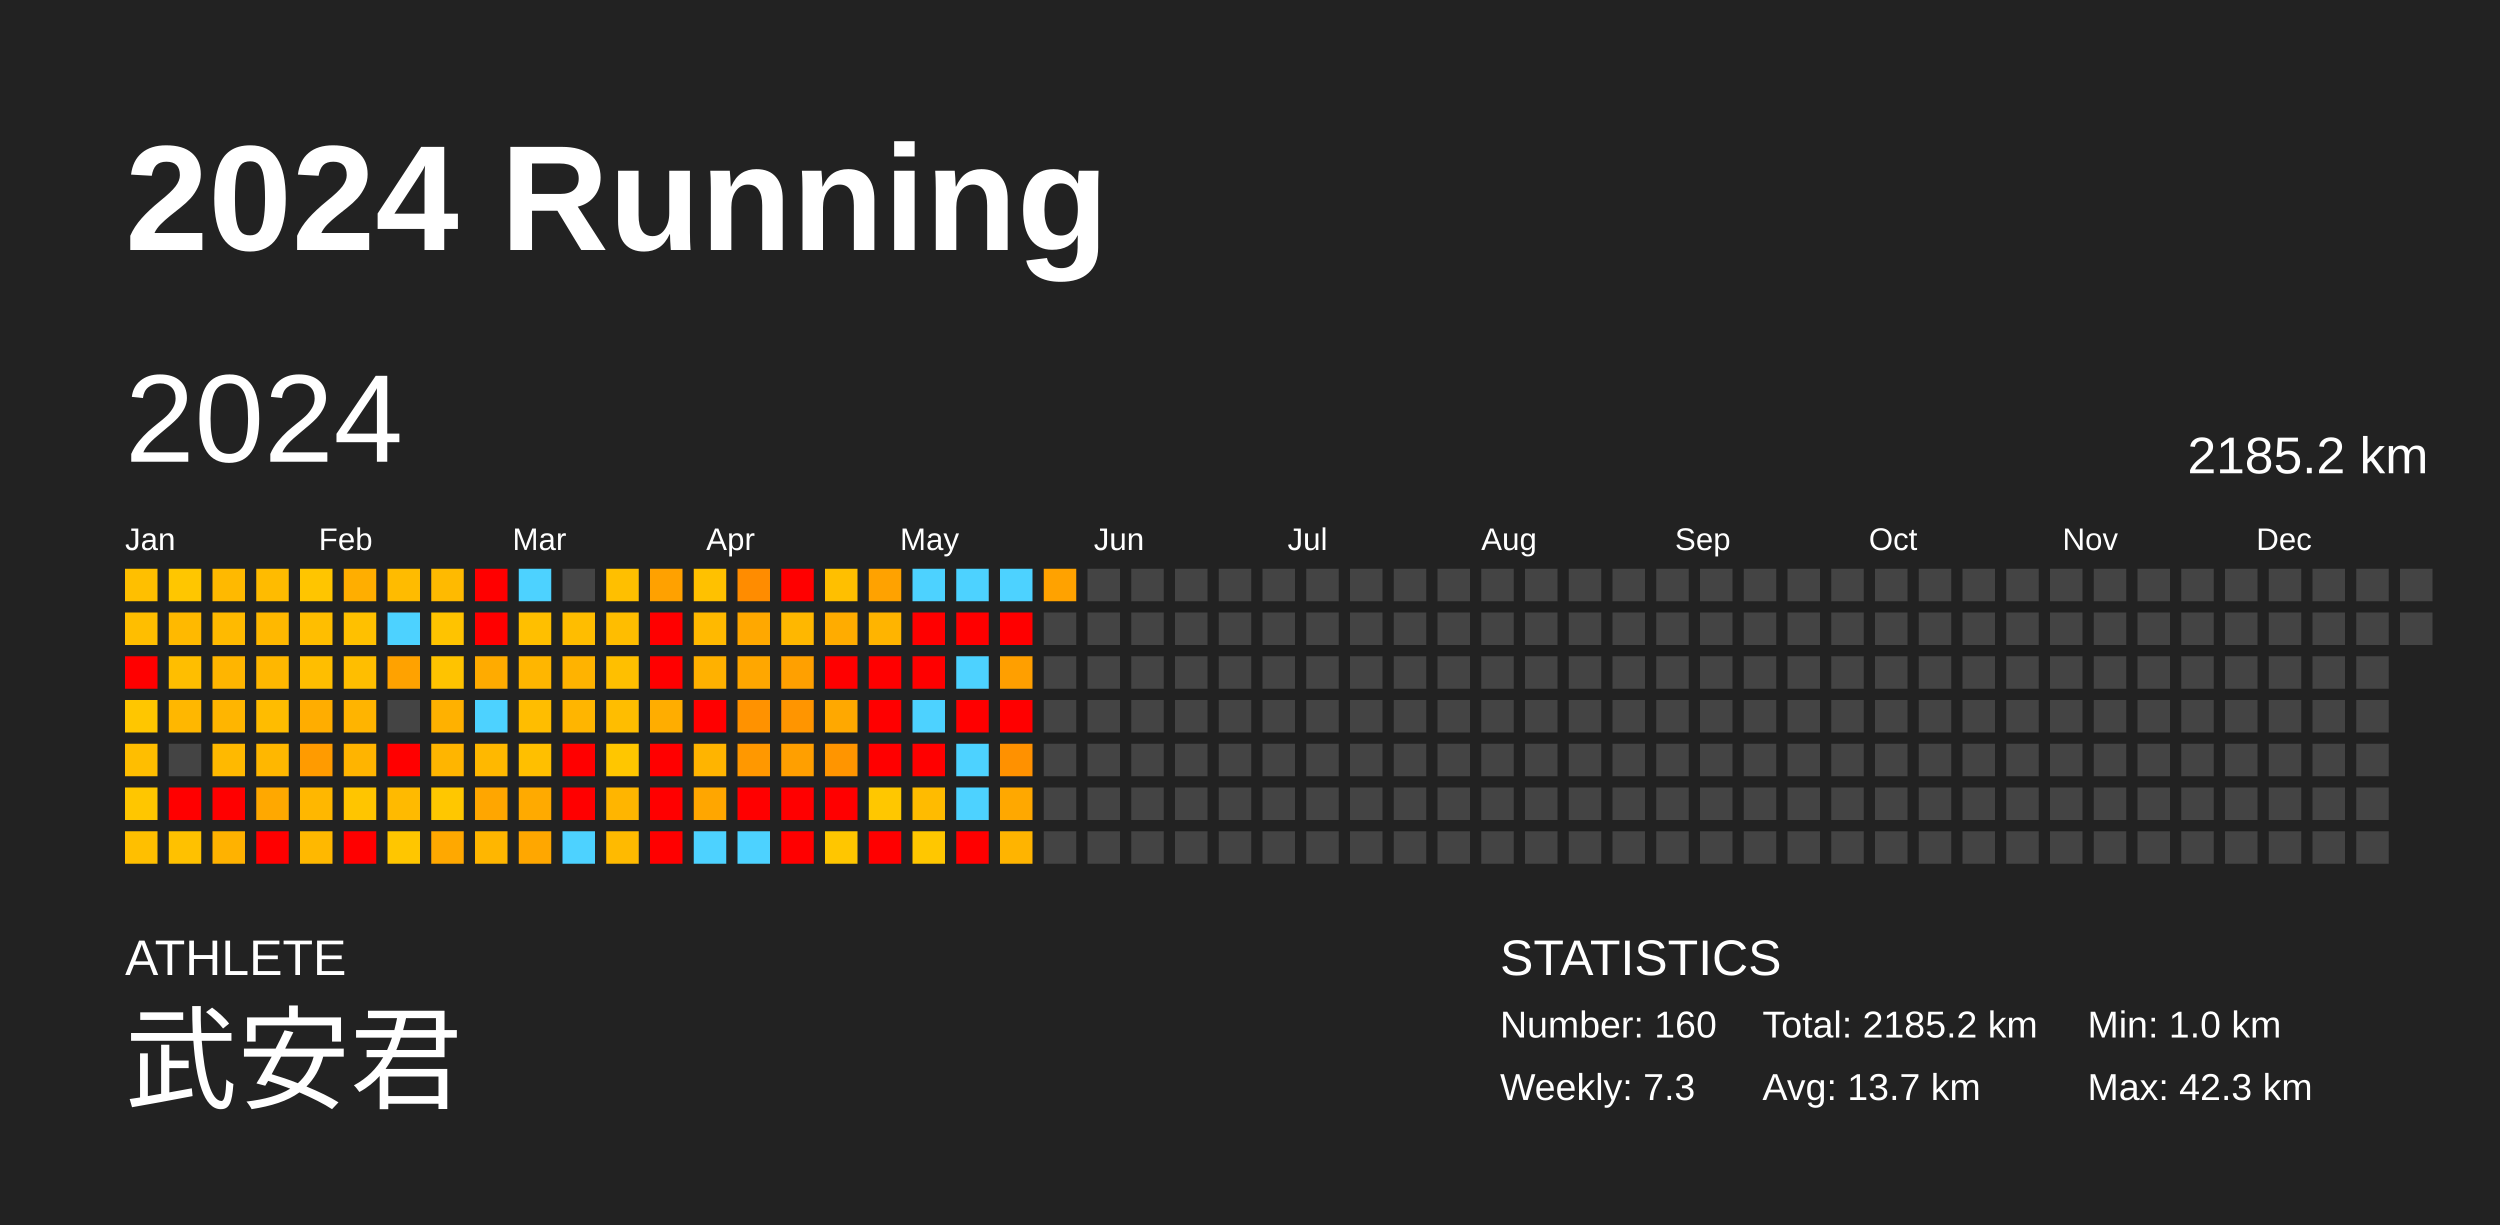
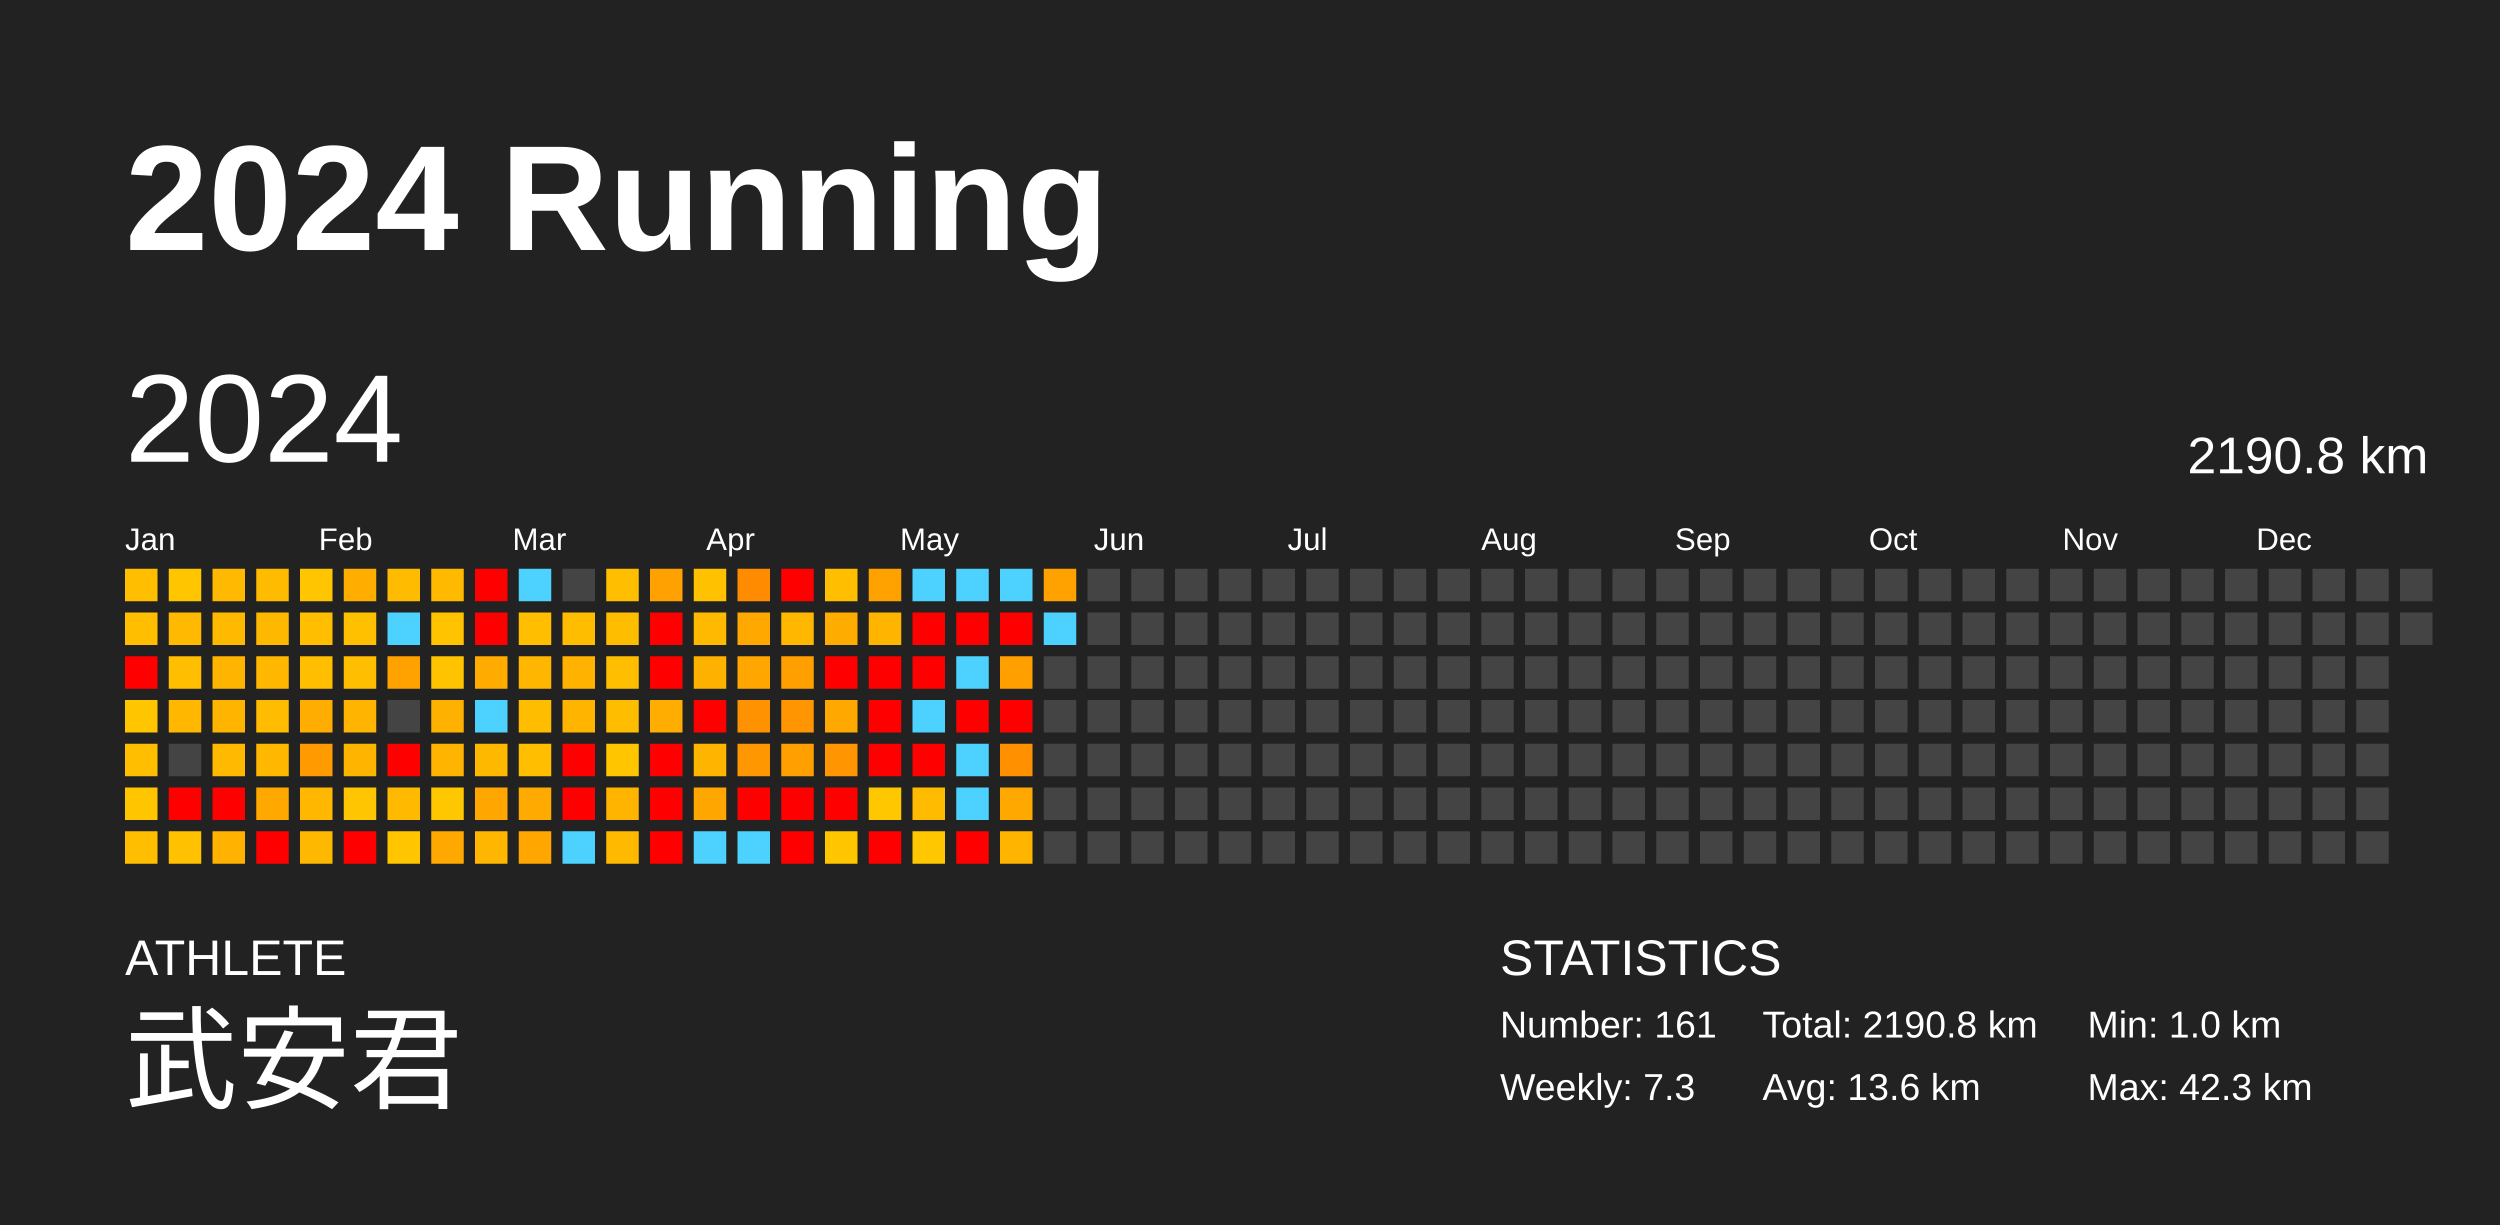
<svg xmlns="http://www.w3.org/2000/svg" baseProfile="full" height="98mm" version="1.1" viewBox="0,0,200,98" width="200mm">
  <defs />
  <rect fill="#222222" height="98" width="200" x="0" y="0" />
  <text fill="#FFFFFF" style="font-size:12px; font-family:Arial; font-weight:bold;" x="10" y="20">2024 Running</text>
  <text fill="#FFFFFF" style="font-size:4px; font-family:Arial" x="10" y="78">ATHLETE</text>
  <text fill="#FFFFFF" style="font-size:9px; font-family:Arial" x="10" y="88">武安君</text>
  <text fill="#FFFFFF" style="font-size:4px; font-family:Arial" x="120" y="78">STATISTICS</text>
-   <text fill="#FFFFFF" style="font-size:3px; font-family:Arial" x="120" y="83">Number: 160</text>
+   <text fill="#FFFFFF" style="font-size:3px; font-family:Arial" x="120" y="83">Number: 161</text>
  <text fill="#FFFFFF" style="font-size:3px; font-family:Arial" x="120" y="88">Weekly: 7.3</text>
-   <text fill="#FFFFFF" style="font-size:3px; font-family:Arial" x="141" y="83">Total: 2185.2 km</text>
-   <text fill="#FFFFFF" style="font-size:3px; font-family:Arial" x="141" y="88">Avg: 13.7 km</text>
+   <text fill="#FFFFFF" style="font-size:3px; font-family:Arial" x="141" y="83">Total: 2190.8 km</text>
+   <text fill="#FFFFFF" style="font-size:3px; font-family:Arial" x="141" y="88">Avg: 13.6 km</text>
  <text fill="#FFFFFF" style="font-size:3px; font-family:Arial" x="167" y="83">Min: 1.0 km</text>
  <text fill="#FFFFFF" style="font-size:3px; font-family:Arial" x="167" y="88">Max: 42.3 km</text>
  <text dominant-baseline="hanging" fill="#FFFFFF" style="font-size:10.0px; font-family:Arial;" x="10" y="30">2024</text>
-   <text dominant-baseline="hanging" fill="#FFFFFF" style="font-size:4.125px; font-family:Arial;" x="175" y="35">2185.2 km</text>
+   <text dominant-baseline="hanging" fill="#FFFFFF" style="font-size:4.125px; font-family:Arial;" x="175" y="35">2190.8 km</text>
  <text fill="#FFFFFF" style="font-size:2.5px; font-family:Arial" x="10.0" y="44">Jan</text>
  <text fill="#FFFFFF" style="font-size:2.5px; font-family:Arial" x="25.5" y="44">Feb</text>
  <text fill="#FFFFFF" style="font-size:2.5px; font-family:Arial" x="41.0" y="44">Mar</text>
  <text fill="#FFFFFF" style="font-size:2.5px; font-family:Arial" x="56.5" y="44">Apr</text>
  <text fill="#FFFFFF" style="font-size:2.5px; font-family:Arial" x="72.0" y="44">May</text>
  <text fill="#FFFFFF" style="font-size:2.5px; font-family:Arial" x="87.5" y="44">Jun</text>
  <text fill="#FFFFFF" style="font-size:2.5px; font-family:Arial" x="103.0" y="44">Jul</text>
  <text fill="#FFFFFF" style="font-size:2.5px; font-family:Arial" x="118.5" y="44">Aug</text>
  <text fill="#FFFFFF" style="font-size:2.5px; font-family:Arial" x="134.0" y="44">Sep</text>
  <text fill="#FFFFFF" style="font-size:2.5px; font-family:Arial" x="149.5" y="44">Oct</text>
  <text fill="#FFFFFF" style="font-size:2.5px; font-family:Arial" x="165.0" y="44">Nov</text>
  <text fill="#FFFFFF" style="font-size:2.5px; font-family:Arial" x="180.5" y="44">Dec</text>
  <rect fill="#ffbf00" height="2.6" width="2.6" x="10.0" y="45.5" />
  <rect fill="#ffbe00" height="2.6" width="2.6" x="10.0" y="49.0" />
  <rect fill="red" height="2.6" width="2.6" x="10.0" y="52.5" />
  <rect fill="#ffc600" height="2.6" width="2.6" x="10.0" y="56.0" />
  <rect fill="#ffbe00" height="2.6" width="2.6" x="10.0" y="59.5" />
  <rect fill="#ffc600" height="2.6" width="2.6" x="10.0" y="63.0" />
  <rect fill="#ffbf00" height="2.6" width="2.6" x="10.0" y="66.5" />
  <rect fill="#ffc600" height="2.6" width="2.6" x="13.5" y="45.5" />
  <rect fill="#ffb900" height="2.6" width="2.6" x="13.5" y="49.0" />
  <rect fill="#ffbe00" height="2.6" width="2.6" x="13.5" y="52.5" />
  <rect fill="#ffb700" height="2.6" width="2.6" x="13.5" y="56.0" />
  <rect fill="#444444" height="2.6" width="2.6" x="13.5" y="59.5" />
  <rect fill="red" height="2.6" width="2.6" x="13.5" y="63.0" />
  <rect fill="#ffc100" height="2.6" width="2.6" x="13.5" y="66.5" />
  <rect fill="#ffb900" height="2.6" width="2.6" x="17.0" y="45.5" />
  <rect fill="#ffba00" height="2.6" width="2.6" x="17.0" y="49.0" />
  <rect fill="#ffb500" height="2.6" width="2.6" x="17.0" y="52.5" />
  <rect fill="#ffb500" height="2.6" width="2.6" x="17.0" y="56.0" />
  <rect fill="#ffb900" height="2.6" width="2.6" x="17.0" y="59.5" />
  <rect fill="red" height="2.6" width="2.6" x="17.0" y="63.0" />
  <rect fill="#ffb200" height="2.6" width="2.6" x="17.0" y="66.5" />
  <rect fill="#ffbb00" height="2.6" width="2.6" x="20.5" y="45.5" />
  <rect fill="#ffb800" height="2.6" width="2.6" x="20.5" y="49.0" />
  <rect fill="#ffb700" height="2.6" width="2.6" x="20.5" y="52.5" />
  <rect fill="#ffbc00" height="2.6" width="2.6" x="20.5" y="56.0" />
  <rect fill="#ffb700" height="2.6" width="2.6" x="20.5" y="59.5" />
  <rect fill="#ffa800" height="2.6" width="2.6" x="20.5" y="63.0" />
  <rect fill="red" height="2.6" width="2.6" x="20.5" y="66.5" />
  <rect fill="#ffc500" height="2.6" width="2.6" x="24.0" y="45.5" />
  <rect fill="#ffbe00" height="2.6" width="2.6" x="24.0" y="49.0" />
  <rect fill="#ffbe00" height="2.6" width="2.6" x="24.0" y="52.5" />
  <rect fill="#ffad00" height="2.6" width="2.6" x="24.0" y="56.0" />
  <rect fill="#ff9b00" height="2.6" width="2.6" x="24.0" y="59.5" />
  <rect fill="#ffb700" height="2.6" width="2.6" x="24.0" y="63.0" />
  <rect fill="#ffb800" height="2.6" width="2.6" x="24.0" y="66.5" />
  <rect fill="#ffae00" height="2.6" width="2.6" x="27.5" y="45.5" />
  <rect fill="#ffc000" height="2.6" width="2.6" x="27.5" y="49.0" />
  <rect fill="#ffbe00" height="2.6" width="2.6" x="27.5" y="52.5" />
  <rect fill="#ffb400" height="2.6" width="2.6" x="27.5" y="56.0" />
  <rect fill="#ffb400" height="2.6" width="2.6" x="27.5" y="59.5" />
  <rect fill="#ffc500" height="2.6" width="2.6" x="27.5" y="63.0" />
  <rect fill="red" height="2.6" width="2.6" x="27.5" y="66.5" />
  <rect fill="#ffbb00" height="2.6" width="2.6" x="31.0" y="45.5" />
  <rect fill="#4dd2ff" height="2.6" width="2.6" x="31.0" y="49.0" />
  <rect fill="#ffa200" height="2.6" width="2.6" x="31.0" y="52.5" />
  <rect fill="#444444" height="2.6" width="2.6" x="31.0" y="56.0" />
  <rect fill="red" height="2.6" width="2.6" x="31.0" y="59.5" />
  <rect fill="#ffba00" height="2.6" width="2.6" x="31.0" y="63.0" />
  <rect fill="#ffc600" height="2.6" width="2.6" x="31.0" y="66.5" />
  <rect fill="#ffba00" height="2.6" width="2.6" x="34.5" y="45.5" />
  <rect fill="#ffc300" height="2.6" width="2.6" x="34.5" y="49.0" />
  <rect fill="#ffc300" height="2.6" width="2.6" x="34.5" y="52.5" />
  <rect fill="#ffb100" height="2.6" width="2.6" x="34.5" y="56.0" />
  <rect fill="#ffb500" height="2.6" width="2.6" x="34.5" y="59.5" />
  <rect fill="#ffc700" height="2.6" width="2.6" x="34.5" y="63.0" />
  <rect fill="#ffa800" height="2.6" width="2.6" x="34.5" y="66.5" />
  <rect fill="red" height="2.6" width="2.6" x="38.0" y="45.5" />
  <rect fill="red" height="2.6" width="2.6" x="38.0" y="49.0" />
  <rect fill="#ffab00" height="2.6" width="2.6" x="38.0" y="52.5" />
  <rect fill="#4dd2ff" height="2.6" width="2.6" x="38.0" y="56.0" />
  <rect fill="#ffb800" height="2.6" width="2.6" x="38.0" y="59.5" />
  <rect fill="#ffa600" height="2.6" width="2.6" x="38.0" y="63.0" />
  <rect fill="#ffb600" height="2.6" width="2.6" x="38.0" y="66.5" />
  <rect fill="#4dd2ff" height="2.6" width="2.6" x="41.5" y="45.5" />
  <rect fill="#ffbf00" height="2.6" width="2.6" x="41.5" y="49.0" />
  <rect fill="#ffb600" height="2.6" width="2.6" x="41.5" y="52.5" />
  <rect fill="#ffbd00" height="2.6" width="2.6" x="41.5" y="56.0" />
  <rect fill="#ffbf00" height="2.6" width="2.6" x="41.5" y="59.5" />
  <rect fill="#ffaa00" height="2.6" width="2.6" x="41.5" y="63.0" />
  <rect fill="#ffa700" height="2.6" width="2.6" x="41.5" y="66.5" />
  <rect fill="#444444" height="2.6" width="2.6" x="45.0" y="45.5" />
  <rect fill="#ffbd00" height="2.6" width="2.6" x="45.0" y="49.0" />
  <rect fill="#ffb300" height="2.6" width="2.6" x="45.0" y="52.5" />
  <rect fill="#ffb500" height="2.6" width="2.6" x="45.0" y="56.0" />
  <rect fill="red" height="2.6" width="2.6" x="45.0" y="59.5" />
  <rect fill="red" height="2.6" width="2.6" x="45.0" y="63.0" />
  <rect fill="#4dd2ff" height="2.6" width="2.6" x="45.0" y="66.5" />
  <rect fill="#ffbf00" height="2.6" width="2.6" x="48.5" y="45.5" />
  <rect fill="#ffbd00" height="2.6" width="2.6" x="48.5" y="49.0" />
  <rect fill="#ffbf00" height="2.6" width="2.6" x="48.5" y="52.5" />
  <rect fill="#ffbd00" height="2.6" width="2.6" x="48.5" y="56.0" />
  <rect fill="#ffc600" height="2.6" width="2.6" x="48.5" y="59.5" />
  <rect fill="#ffb500" height="2.6" width="2.6" x="48.5" y="63.0" />
  <rect fill="#ffba00" height="2.6" width="2.6" x="48.5" y="66.5" />
  <rect fill="#ffa100" height="2.6" width="2.6" x="52.0" y="45.5" />
  <rect fill="red" height="2.6" width="2.6" x="52.0" y="49.0" />
  <rect fill="red" height="2.6" width="2.6" x="52.0" y="52.5" />
  <rect fill="#ffad00" height="2.6" width="2.6" x="52.0" y="56.0" />
  <rect fill="red" height="2.6" width="2.6" x="52.0" y="59.5" />
  <rect fill="red" height="2.6" width="2.6" x="52.0" y="63.0" />
  <rect fill="red" height="2.6" width="2.6" x="52.0" y="66.5" />
  <rect fill="#ffc100" height="2.6" width="2.6" x="55.5" y="45.5" />
  <rect fill="#ffb900" height="2.6" width="2.6" x="55.5" y="49.0" />
  <rect fill="#ffb100" height="2.6" width="2.6" x="55.5" y="52.5" />
  <rect fill="red" height="2.6" width="2.6" x="55.5" y="56.0" />
  <rect fill="#ffb400" height="2.6" width="2.6" x="55.5" y="59.5" />
  <rect fill="#ffa600" height="2.6" width="2.6" x="55.5" y="63.0" />
  <rect fill="#4dd2ff" height="2.6" width="2.6" x="55.5" y="66.5" />
  <rect fill="#ff8c00" height="2.6" width="2.6" x="59.0" y="45.5" />
  <rect fill="#ffa800" height="2.6" width="2.6" x="59.0" y="49.0" />
  <rect fill="#ffa700" height="2.6" width="2.6" x="59.0" y="52.5" />
  <rect fill="#ff9200" height="2.6" width="2.6" x="59.0" y="56.0" />
  <rect fill="#ff9800" height="2.6" width="2.6" x="59.0" y="59.5" />
  <rect fill="red" height="2.6" width="2.6" x="59.0" y="63.0" />
  <rect fill="#4dd2ff" height="2.6" width="2.6" x="59.0" y="66.5" />
  <rect fill="red" height="2.6" width="2.6" x="62.5" y="45.5" />
  <rect fill="#ffb700" height="2.6" width="2.6" x="62.5" y="49.0" />
  <rect fill="#ffa000" height="2.6" width="2.6" x="62.5" y="52.5" />
  <rect fill="#ff9500" height="2.6" width="2.6" x="62.5" y="56.0" />
  <rect fill="#ff9f00" height="2.6" width="2.6" x="62.5" y="59.5" />
  <rect fill="red" height="2.6" width="2.6" x="62.5" y="63.0" />
  <rect fill="red" height="2.6" width="2.6" x="62.5" y="66.5" />
  <rect fill="#ffbf00" height="2.6" width="2.6" x="66.0" y="45.5" />
  <rect fill="#ffac00" height="2.6" width="2.6" x="66.0" y="49.0" />
  <rect fill="red" height="2.6" width="2.6" x="66.0" y="52.5" />
  <rect fill="#ffa800" height="2.6" width="2.6" x="66.0" y="56.0" />
  <rect fill="#ff9500" height="2.6" width="2.6" x="66.0" y="59.5" />
  <rect fill="red" height="2.6" width="2.6" x="66.0" y="63.0" />
  <rect fill="#ffc600" height="2.6" width="2.6" x="66.0" y="66.5" />
  <rect fill="#ffa200" height="2.6" width="2.6" x="69.5" y="45.5" />
  <rect fill="#ffb400" height="2.6" width="2.6" x="69.5" y="49.0" />
  <rect fill="red" height="2.6" width="2.6" x="69.5" y="52.5" />
  <rect fill="red" height="2.6" width="2.6" x="69.5" y="56.0" />
  <rect fill="red" height="2.6" width="2.6" x="69.5" y="59.5" />
  <rect fill="#ffc700" height="2.6" width="2.6" x="69.5" y="63.0" />
  <rect fill="red" height="2.6" width="2.6" x="69.5" y="66.5" />
  <rect fill="#4dd2ff" height="2.6" width="2.6" x="73.0" y="45.5" />
  <rect fill="red" height="2.6" width="2.6" x="73.0" y="49.0" />
  <rect fill="red" height="2.6" width="2.6" x="73.0" y="52.5" />
  <rect fill="#4dd2ff" height="2.6" width="2.6" x="73.0" y="56.0" />
  <rect fill="red" height="2.6" width="2.6" x="73.0" y="59.5" />
  <rect fill="#ffbb00" height="2.6" width="2.6" x="73.0" y="63.0" />
  <rect fill="#ffc700" height="2.6" width="2.6" x="73.0" y="66.5" />
  <rect fill="#4dd2ff" height="2.6" width="2.6" x="76.5" y="45.5" />
  <rect fill="red" height="2.6" width="2.6" x="76.5" y="49.0" />
  <rect fill="#4dd2ff" height="2.6" width="2.6" x="76.5" y="52.5" />
  <rect fill="red" height="2.6" width="2.6" x="76.5" y="56.0" />
  <rect fill="#4dd2ff" height="2.6" width="2.6" x="76.5" y="59.5" />
  <rect fill="#4dd2ff" height="2.6" width="2.6" x="76.5" y="63.0" />
  <rect fill="red" height="2.6" width="2.6" x="76.5" y="66.5" />
  <rect fill="#4dd2ff" height="2.6" width="2.6" x="80.0" y="45.5" />
  <rect fill="red" height="2.6" width="2.6" x="80.0" y="49.0" />
  <rect fill="#ff9f00" height="2.6" width="2.6" x="80.0" y="52.5" />
  <rect fill="red" height="2.6" width="2.6" x="80.0" y="56.0" />
  <rect fill="#ff9100" height="2.6" width="2.6" x="80.0" y="59.5" />
  <rect fill="#ffa800" height="2.6" width="2.6" x="80.0" y="63.0" />
  <rect fill="#ffb400" height="2.6" width="2.6" x="80.0" y="66.5" />
  <rect fill="#ffa200" height="2.6" width="2.6" x="83.5" y="45.5" />
-   <rect fill="#444444" height="2.6" width="2.6" x="83.5" y="49.0" />
+   <rect fill="#4dd2ff" height="2.6" width="2.6" x="83.5" y="49.0" />
  <rect fill="#444444" height="2.6" width="2.6" x="83.5" y="52.5" />
  <rect fill="#444444" height="2.6" width="2.6" x="83.5" y="56.0" />
  <rect fill="#444444" height="2.6" width="2.6" x="83.5" y="59.5" />
  <rect fill="#444444" height="2.6" width="2.6" x="83.5" y="63.0" />
  <rect fill="#444444" height="2.6" width="2.6" x="83.5" y="66.5" />
  <rect fill="#444444" height="2.6" width="2.6" x="87.0" y="45.5" />
  <rect fill="#444444" height="2.6" width="2.6" x="87.0" y="49.0" />
  <rect fill="#444444" height="2.6" width="2.6" x="87.0" y="52.5" />
  <rect fill="#444444" height="2.6" width="2.6" x="87.0" y="56.0" />
  <rect fill="#444444" height="2.6" width="2.6" x="87.0" y="59.5" />
  <rect fill="#444444" height="2.6" width="2.6" x="87.0" y="63.0" />
  <rect fill="#444444" height="2.6" width="2.6" x="87.0" y="66.5" />
  <rect fill="#444444" height="2.6" width="2.6" x="90.5" y="45.5" />
  <rect fill="#444444" height="2.6" width="2.6" x="90.5" y="49.0" />
  <rect fill="#444444" height="2.6" width="2.6" x="90.5" y="52.5" />
  <rect fill="#444444" height="2.6" width="2.6" x="90.5" y="56.0" />
  <rect fill="#444444" height="2.6" width="2.6" x="90.5" y="59.5" />
  <rect fill="#444444" height="2.6" width="2.6" x="90.5" y="63.0" />
  <rect fill="#444444" height="2.6" width="2.6" x="90.5" y="66.5" />
  <rect fill="#444444" height="2.6" width="2.6" x="94.0" y="45.5" />
  <rect fill="#444444" height="2.6" width="2.6" x="94.0" y="49.0" />
  <rect fill="#444444" height="2.6" width="2.6" x="94.0" y="52.5" />
  <rect fill="#444444" height="2.6" width="2.6" x="94.0" y="56.0" />
  <rect fill="#444444" height="2.6" width="2.6" x="94.0" y="59.5" />
  <rect fill="#444444" height="2.6" width="2.6" x="94.0" y="63.0" />
  <rect fill="#444444" height="2.6" width="2.6" x="94.0" y="66.5" />
  <rect fill="#444444" height="2.6" width="2.6" x="97.5" y="45.5" />
  <rect fill="#444444" height="2.6" width="2.6" x="97.5" y="49.0" />
  <rect fill="#444444" height="2.6" width="2.6" x="97.5" y="52.5" />
  <rect fill="#444444" height="2.6" width="2.6" x="97.5" y="56.0" />
  <rect fill="#444444" height="2.6" width="2.6" x="97.5" y="59.5" />
  <rect fill="#444444" height="2.6" width="2.6" x="97.5" y="63.0" />
  <rect fill="#444444" height="2.6" width="2.6" x="97.5" y="66.5" />
  <rect fill="#444444" height="2.6" width="2.6" x="101.0" y="45.5" />
  <rect fill="#444444" height="2.6" width="2.6" x="101.0" y="49.0" />
  <rect fill="#444444" height="2.6" width="2.6" x="101.0" y="52.5" />
  <rect fill="#444444" height="2.6" width="2.6" x="101.0" y="56.0" />
  <rect fill="#444444" height="2.6" width="2.6" x="101.0" y="59.5" />
  <rect fill="#444444" height="2.6" width="2.6" x="101.0" y="63.0" />
  <rect fill="#444444" height="2.6" width="2.6" x="101.0" y="66.5" />
  <rect fill="#444444" height="2.6" width="2.6" x="104.5" y="45.5" />
  <rect fill="#444444" height="2.6" width="2.6" x="104.5" y="49.0" />
  <rect fill="#444444" height="2.6" width="2.6" x="104.5" y="52.5" />
  <rect fill="#444444" height="2.6" width="2.6" x="104.5" y="56.0" />
  <rect fill="#444444" height="2.6" width="2.6" x="104.5" y="59.5" />
  <rect fill="#444444" height="2.6" width="2.6" x="104.5" y="63.0" />
  <rect fill="#444444" height="2.6" width="2.6" x="104.5" y="66.5" />
  <rect fill="#444444" height="2.6" width="2.6" x="108.0" y="45.5" />
  <rect fill="#444444" height="2.6" width="2.6" x="108.0" y="49.0" />
  <rect fill="#444444" height="2.6" width="2.6" x="108.0" y="52.5" />
  <rect fill="#444444" height="2.6" width="2.6" x="108.0" y="56.0" />
  <rect fill="#444444" height="2.6" width="2.6" x="108.0" y="59.5" />
  <rect fill="#444444" height="2.6" width="2.6" x="108.0" y="63.0" />
  <rect fill="#444444" height="2.6" width="2.6" x="108.0" y="66.5" />
  <rect fill="#444444" height="2.6" width="2.6" x="111.5" y="45.5" />
  <rect fill="#444444" height="2.6" width="2.6" x="111.5" y="49.0" />
  <rect fill="#444444" height="2.6" width="2.6" x="111.5" y="52.5" />
  <rect fill="#444444" height="2.6" width="2.6" x="111.5" y="56.0" />
  <rect fill="#444444" height="2.6" width="2.6" x="111.5" y="59.5" />
  <rect fill="#444444" height="2.6" width="2.6" x="111.5" y="63.0" />
  <rect fill="#444444" height="2.6" width="2.6" x="111.5" y="66.5" />
  <rect fill="#444444" height="2.6" width="2.6" x="115.0" y="45.5" />
  <rect fill="#444444" height="2.6" width="2.6" x="115.0" y="49.0" />
  <rect fill="#444444" height="2.6" width="2.6" x="115.0" y="52.5" />
  <rect fill="#444444" height="2.6" width="2.6" x="115.0" y="56.0" />
  <rect fill="#444444" height="2.6" width="2.6" x="115.0" y="59.5" />
  <rect fill="#444444" height="2.6" width="2.6" x="115.0" y="63.0" />
  <rect fill="#444444" height="2.6" width="2.6" x="115.0" y="66.5" />
  <rect fill="#444444" height="2.6" width="2.6" x="118.5" y="45.5" />
  <rect fill="#444444" height="2.6" width="2.6" x="118.5" y="49.0" />
  <rect fill="#444444" height="2.6" width="2.6" x="118.5" y="52.5" />
  <rect fill="#444444" height="2.6" width="2.6" x="118.5" y="56.0" />
  <rect fill="#444444" height="2.6" width="2.6" x="118.5" y="59.5" />
  <rect fill="#444444" height="2.6" width="2.6" x="118.5" y="63.0" />
  <rect fill="#444444" height="2.6" width="2.6" x="118.5" y="66.5" />
  <rect fill="#444444" height="2.6" width="2.6" x="122.0" y="45.5" />
  <rect fill="#444444" height="2.6" width="2.6" x="122.0" y="49.0" />
  <rect fill="#444444" height="2.6" width="2.6" x="122.0" y="52.5" />
  <rect fill="#444444" height="2.6" width="2.6" x="122.0" y="56.0" />
  <rect fill="#444444" height="2.6" width="2.6" x="122.0" y="59.5" />
  <rect fill="#444444" height="2.6" width="2.6" x="122.0" y="63.0" />
  <rect fill="#444444" height="2.6" width="2.6" x="122.0" y="66.5" />
  <rect fill="#444444" height="2.6" width="2.6" x="125.5" y="45.5" />
  <rect fill="#444444" height="2.6" width="2.6" x="125.5" y="49.0" />
  <rect fill="#444444" height="2.6" width="2.6" x="125.5" y="52.5" />
  <rect fill="#444444" height="2.6" width="2.6" x="125.5" y="56.0" />
  <rect fill="#444444" height="2.6" width="2.6" x="125.5" y="59.5" />
  <rect fill="#444444" height="2.6" width="2.6" x="125.5" y="63.0" />
  <rect fill="#444444" height="2.6" width="2.6" x="125.5" y="66.5" />
  <rect fill="#444444" height="2.6" width="2.6" x="129.0" y="45.5" />
  <rect fill="#444444" height="2.6" width="2.6" x="129.0" y="49.0" />
  <rect fill="#444444" height="2.6" width="2.6" x="129.0" y="52.5" />
  <rect fill="#444444" height="2.6" width="2.6" x="129.0" y="56.0" />
  <rect fill="#444444" height="2.6" width="2.6" x="129.0" y="59.5" />
  <rect fill="#444444" height="2.6" width="2.6" x="129.0" y="63.0" />
  <rect fill="#444444" height="2.6" width="2.6" x="129.0" y="66.5" />
  <rect fill="#444444" height="2.6" width="2.6" x="132.5" y="45.5" />
  <rect fill="#444444" height="2.6" width="2.6" x="132.5" y="49.0" />
  <rect fill="#444444" height="2.6" width="2.6" x="132.5" y="52.5" />
  <rect fill="#444444" height="2.6" width="2.6" x="132.5" y="56.0" />
  <rect fill="#444444" height="2.6" width="2.6" x="132.5" y="59.5" />
  <rect fill="#444444" height="2.6" width="2.6" x="132.5" y="63.0" />
  <rect fill="#444444" height="2.6" width="2.6" x="132.5" y="66.5" />
  <rect fill="#444444" height="2.6" width="2.6" x="136.0" y="45.5" />
  <rect fill="#444444" height="2.6" width="2.6" x="136.0" y="49.0" />
  <rect fill="#444444" height="2.6" width="2.6" x="136.0" y="52.5" />
  <rect fill="#444444" height="2.6" width="2.6" x="136.0" y="56.0" />
  <rect fill="#444444" height="2.6" width="2.6" x="136.0" y="59.5" />
  <rect fill="#444444" height="2.6" width="2.6" x="136.0" y="63.0" />
  <rect fill="#444444" height="2.6" width="2.6" x="136.0" y="66.5" />
  <rect fill="#444444" height="2.6" width="2.6" x="139.5" y="45.5" />
  <rect fill="#444444" height="2.6" width="2.6" x="139.5" y="49.0" />
  <rect fill="#444444" height="2.6" width="2.6" x="139.5" y="52.5" />
  <rect fill="#444444" height="2.6" width="2.6" x="139.5" y="56.0" />
  <rect fill="#444444" height="2.6" width="2.6" x="139.5" y="59.5" />
  <rect fill="#444444" height="2.6" width="2.6" x="139.5" y="63.0" />
  <rect fill="#444444" height="2.6" width="2.6" x="139.5" y="66.5" />
  <rect fill="#444444" height="2.6" width="2.6" x="143.0" y="45.5" />
  <rect fill="#444444" height="2.6" width="2.6" x="143.0" y="49.0" />
  <rect fill="#444444" height="2.6" width="2.6" x="143.0" y="52.5" />
  <rect fill="#444444" height="2.6" width="2.6" x="143.0" y="56.0" />
  <rect fill="#444444" height="2.6" width="2.6" x="143.0" y="59.5" />
  <rect fill="#444444" height="2.6" width="2.6" x="143.0" y="63.0" />
  <rect fill="#444444" height="2.6" width="2.6" x="143.0" y="66.5" />
  <rect fill="#444444" height="2.6" width="2.6" x="146.5" y="45.5" />
  <rect fill="#444444" height="2.6" width="2.6" x="146.5" y="49.0" />
  <rect fill="#444444" height="2.6" width="2.6" x="146.5" y="52.5" />
  <rect fill="#444444" height="2.6" width="2.6" x="146.5" y="56.0" />
  <rect fill="#444444" height="2.6" width="2.6" x="146.5" y="59.5" />
  <rect fill="#444444" height="2.6" width="2.6" x="146.5" y="63.0" />
  <rect fill="#444444" height="2.6" width="2.6" x="146.5" y="66.5" />
  <rect fill="#444444" height="2.6" width="2.6" x="150.0" y="45.5" />
  <rect fill="#444444" height="2.6" width="2.6" x="150.0" y="49.0" />
  <rect fill="#444444" height="2.6" width="2.6" x="150.0" y="52.5" />
  <rect fill="#444444" height="2.6" width="2.6" x="150.0" y="56.0" />
  <rect fill="#444444" height="2.6" width="2.6" x="150.0" y="59.5" />
  <rect fill="#444444" height="2.6" width="2.6" x="150.0" y="63.0" />
  <rect fill="#444444" height="2.6" width="2.6" x="150.0" y="66.5" />
  <rect fill="#444444" height="2.6" width="2.6" x="153.5" y="45.5" />
  <rect fill="#444444" height="2.6" width="2.6" x="153.5" y="49.0" />
  <rect fill="#444444" height="2.6" width="2.6" x="153.5" y="52.5" />
  <rect fill="#444444" height="2.6" width="2.6" x="153.5" y="56.0" />
  <rect fill="#444444" height="2.6" width="2.6" x="153.5" y="59.5" />
  <rect fill="#444444" height="2.6" width="2.6" x="153.5" y="63.0" />
  <rect fill="#444444" height="2.6" width="2.6" x="153.5" y="66.5" />
  <rect fill="#444444" height="2.6" width="2.6" x="157.0" y="45.5" />
  <rect fill="#444444" height="2.6" width="2.6" x="157.0" y="49.0" />
  <rect fill="#444444" height="2.6" width="2.6" x="157.0" y="52.5" />
  <rect fill="#444444" height="2.6" width="2.6" x="157.0" y="56.0" />
  <rect fill="#444444" height="2.6" width="2.6" x="157.0" y="59.5" />
  <rect fill="#444444" height="2.6" width="2.6" x="157.0" y="63.0" />
  <rect fill="#444444" height="2.6" width="2.6" x="157.0" y="66.5" />
  <rect fill="#444444" height="2.6" width="2.6" x="160.5" y="45.5" />
  <rect fill="#444444" height="2.6" width="2.6" x="160.5" y="49.0" />
  <rect fill="#444444" height="2.6" width="2.6" x="160.5" y="52.5" />
  <rect fill="#444444" height="2.6" width="2.6" x="160.5" y="56.0" />
  <rect fill="#444444" height="2.6" width="2.6" x="160.5" y="59.5" />
  <rect fill="#444444" height="2.6" width="2.6" x="160.5" y="63.0" />
  <rect fill="#444444" height="2.6" width="2.6" x="160.5" y="66.5" />
  <rect fill="#444444" height="2.6" width="2.6" x="164.0" y="45.5" />
  <rect fill="#444444" height="2.6" width="2.6" x="164.0" y="49.0" />
  <rect fill="#444444" height="2.6" width="2.6" x="164.0" y="52.5" />
  <rect fill="#444444" height="2.6" width="2.6" x="164.0" y="56.0" />
  <rect fill="#444444" height="2.6" width="2.6" x="164.0" y="59.5" />
  <rect fill="#444444" height="2.6" width="2.6" x="164.0" y="63.0" />
  <rect fill="#444444" height="2.6" width="2.6" x="164.0" y="66.5" />
  <rect fill="#444444" height="2.6" width="2.6" x="167.5" y="45.5" />
  <rect fill="#444444" height="2.6" width="2.6" x="167.5" y="49.0" />
  <rect fill="#444444" height="2.6" width="2.6" x="167.5" y="52.5" />
  <rect fill="#444444" height="2.6" width="2.6" x="167.5" y="56.0" />
  <rect fill="#444444" height="2.6" width="2.6" x="167.5" y="59.5" />
  <rect fill="#444444" height="2.6" width="2.6" x="167.5" y="63.0" />
  <rect fill="#444444" height="2.6" width="2.6" x="167.5" y="66.5" />
  <rect fill="#444444" height="2.6" width="2.6" x="171.0" y="45.5" />
  <rect fill="#444444" height="2.6" width="2.6" x="171.0" y="49.0" />
  <rect fill="#444444" height="2.6" width="2.6" x="171.0" y="52.5" />
  <rect fill="#444444" height="2.6" width="2.6" x="171.0" y="56.0" />
  <rect fill="#444444" height="2.6" width="2.6" x="171.0" y="59.5" />
  <rect fill="#444444" height="2.6" width="2.6" x="171.0" y="63.0" />
  <rect fill="#444444" height="2.6" width="2.6" x="171.0" y="66.5" />
  <rect fill="#444444" height="2.6" width="2.6" x="174.5" y="45.5" />
  <rect fill="#444444" height="2.6" width="2.6" x="174.5" y="49.0" />
  <rect fill="#444444" height="2.6" width="2.6" x="174.5" y="52.5" />
  <rect fill="#444444" height="2.6" width="2.6" x="174.5" y="56.0" />
  <rect fill="#444444" height="2.6" width="2.6" x="174.5" y="59.5" />
  <rect fill="#444444" height="2.6" width="2.6" x="174.5" y="63.0" />
  <rect fill="#444444" height="2.6" width="2.6" x="174.5" y="66.5" />
  <rect fill="#444444" height="2.6" width="2.6" x="178.0" y="45.5" />
  <rect fill="#444444" height="2.6" width="2.6" x="178.0" y="49.0" />
  <rect fill="#444444" height="2.6" width="2.6" x="178.0" y="52.5" />
  <rect fill="#444444" height="2.6" width="2.6" x="178.0" y="56.0" />
  <rect fill="#444444" height="2.6" width="2.6" x="178.0" y="59.5" />
  <rect fill="#444444" height="2.6" width="2.6" x="178.0" y="63.0" />
  <rect fill="#444444" height="2.6" width="2.6" x="178.0" y="66.5" />
  <rect fill="#444444" height="2.6" width="2.6" x="181.5" y="45.5" />
  <rect fill="#444444" height="2.6" width="2.6" x="181.5" y="49.0" />
  <rect fill="#444444" height="2.6" width="2.6" x="181.5" y="52.5" />
  <rect fill="#444444" height="2.6" width="2.6" x="181.5" y="56.0" />
  <rect fill="#444444" height="2.6" width="2.6" x="181.5" y="59.5" />
  <rect fill="#444444" height="2.6" width="2.6" x="181.5" y="63.0" />
  <rect fill="#444444" height="2.6" width="2.6" x="181.5" y="66.5" />
  <rect fill="#444444" height="2.6" width="2.6" x="185.0" y="45.5" />
  <rect fill="#444444" height="2.6" width="2.6" x="185.0" y="49.0" />
  <rect fill="#444444" height="2.6" width="2.6" x="185.0" y="52.5" />
  <rect fill="#444444" height="2.6" width="2.6" x="185.0" y="56.0" />
  <rect fill="#444444" height="2.6" width="2.6" x="185.0" y="59.5" />
  <rect fill="#444444" height="2.6" width="2.6" x="185.0" y="63.0" />
  <rect fill="#444444" height="2.6" width="2.6" x="185.0" y="66.5" />
  <rect fill="#444444" height="2.6" width="2.6" x="188.5" y="45.5" />
  <rect fill="#444444" height="2.6" width="2.6" x="188.5" y="49.0" />
  <rect fill="#444444" height="2.6" width="2.6" x="188.5" y="52.5" />
  <rect fill="#444444" height="2.6" width="2.6" x="188.5" y="56.0" />
  <rect fill="#444444" height="2.6" width="2.6" x="188.5" y="59.5" />
  <rect fill="#444444" height="2.6" width="2.6" x="188.5" y="63.0" />
  <rect fill="#444444" height="2.6" width="2.6" x="188.5" y="66.5" />
  <rect fill="#444444" height="2.6" width="2.6" x="192.0" y="45.5" />
  <rect fill="#444444" height="2.6" width="2.6" x="192.0" y="49.0" />
</svg>
